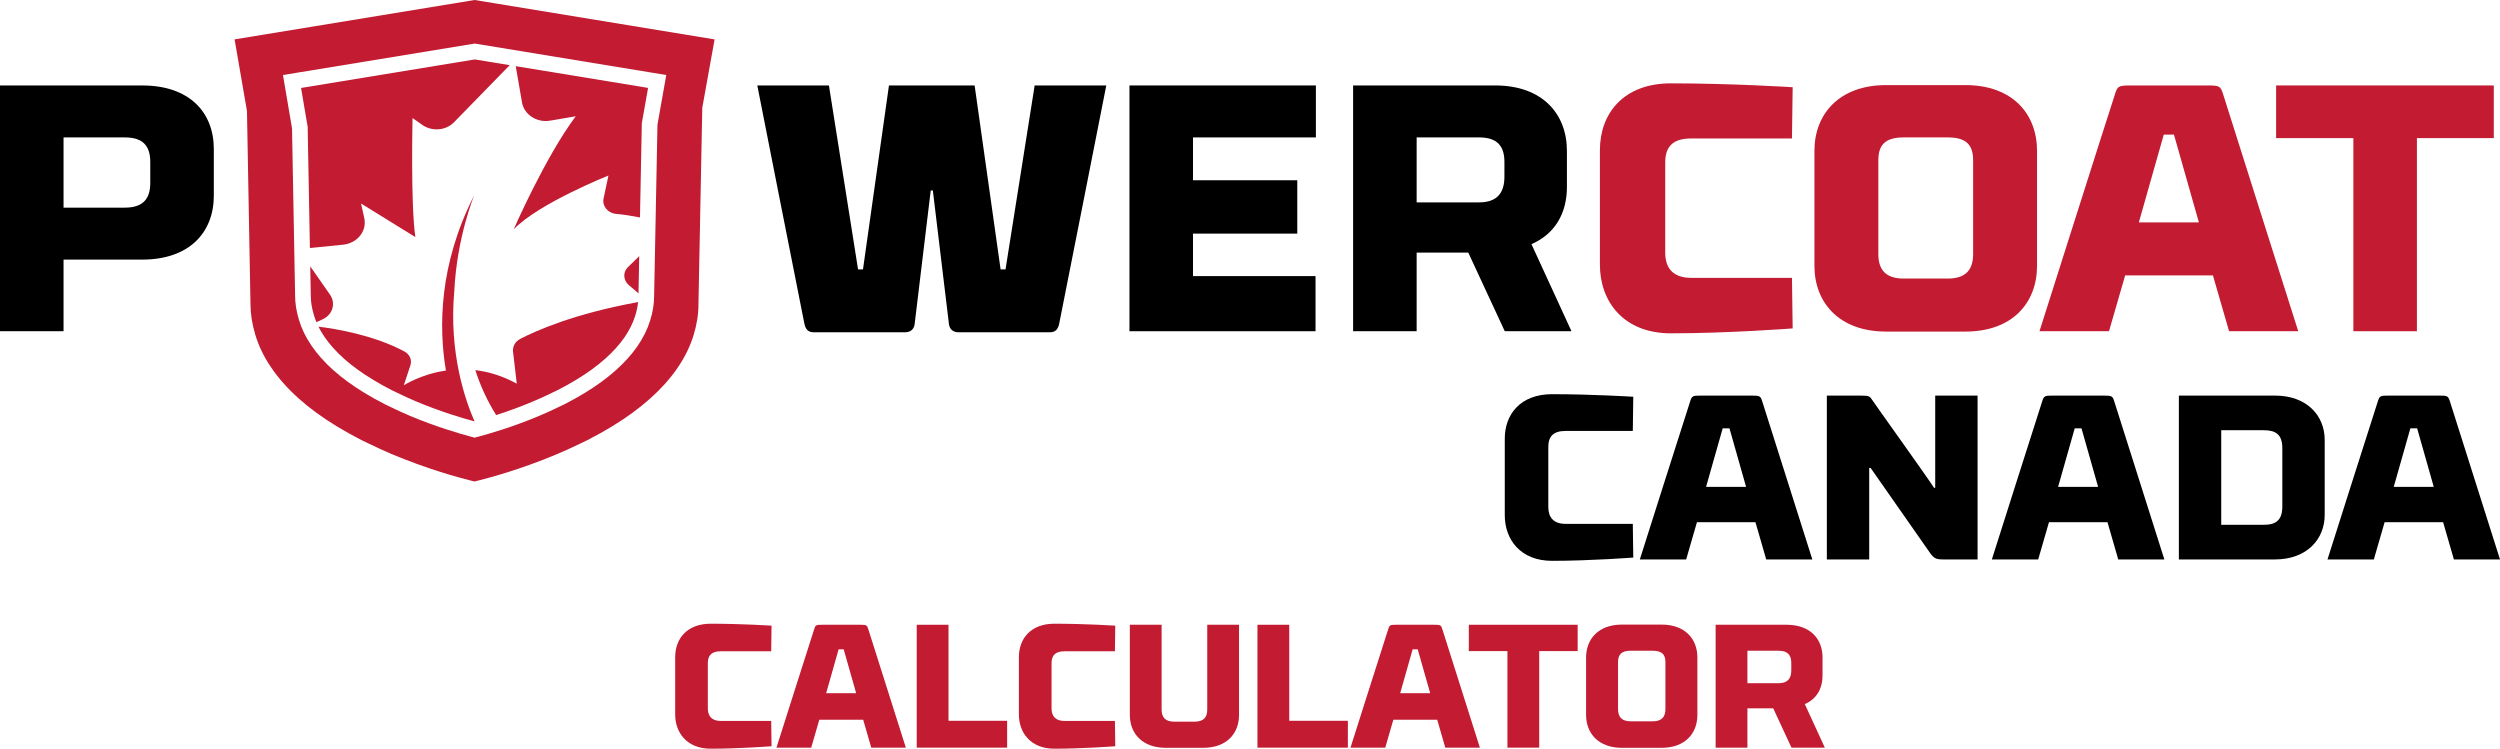
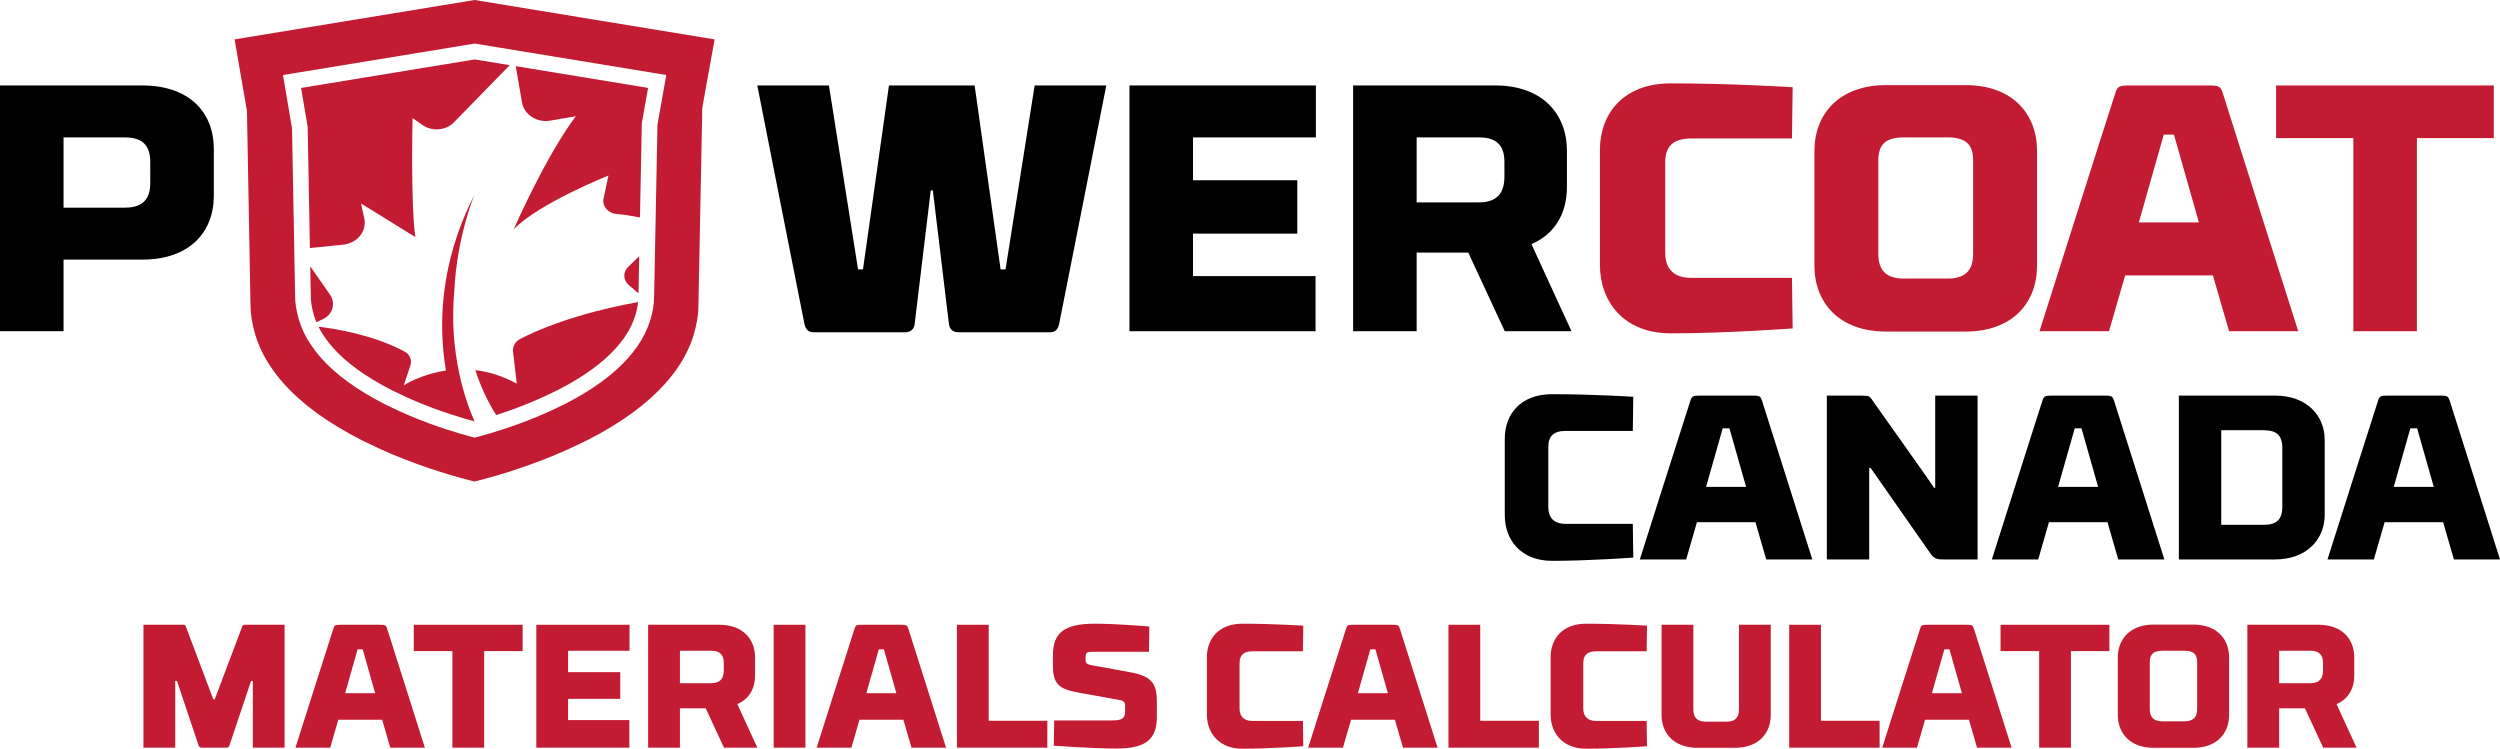
<svg xmlns="http://www.w3.org/2000/svg" version="1.1" id="svg2" xml:space="preserve" width="683.582" height="204.719" viewBox="0 0 683.582 204.719">
  <defs id="defs6" />
  <g id="g10" transform="matrix(1.333333,0,0,-1.333333,-290.4307,697.6256)">
    <flowRoot xml:space="preserve" id="flowRoot981" style="font-weight:bold;font-size:13.333px;line-height:150%;font-family:Arial;-inkscape-font-specification:'Arial Bold';text-align:end;writing-mode:lr-tb;text-anchor:end;fill:#000000;stroke-width:1.002;stroke-linejoin:round" transform="matrix(0.75,0,0,-0.75,0,606.17)">
      <flowRegion id="flowRegion983">
        <rect id="rect985" width="213.074" height="156.254" x="-553.993" y="-630.024" />
      </flowRegion>
      <flowPara id="flowPara987" />
    </flowRoot>
    <g aria-label="P       WERCOAT CANADA" transform="scale(1,-1)" style="font-style:normal;font-variant:normal;font-weight:bold;font-stretch:normal;font-size:72px;line-height:65%;font-family:'RBNo3.1';-inkscape-font-specification:'RBNo3.1 weight=453';text-align:end;writing-mode:lr-tb;text-anchor:end;fill:#000000;stroke:none;stroke-width:2.175;stroke-linejoin:round;stroke-miterlimit:4;stroke-dasharray:none;stroke-opacity:1" id="text999">
      <path d="m 230.855,-469.982 h 16.128 c 9.72,0 14.688,-5.616 14.688,-13.104 v -9.576 c 0,-7.488 -4.968,-13.032 -14.688,-13.032 h -29.16 v 50.4 h 13.032 z m 12.6,-10.656 h -12.6 v -14.4 h 12.6 c 3.744,0 5.184,1.8 5.184,5.04 v 4.32 c 0,3.168 -1.44,5.04 -5.184,5.04 z" style="font-size:72px;line-height:65%;text-align:end;text-anchor:end;fill:#000000;stroke:none;stroke-width:2.175;stroke-miterlimit:4;stroke-dasharray:none;stroke-opacity:1" id="path868" />
      <path d="m 424.03,-467.966 h -1.008 l -5.328,-37.728 h -17.568 l -5.328,37.728 h -1.008 l -5.976,-37.728 h -14.688 c 0,0 8.856,44.928 9.648,48.816 0.288,1.44 1.008,1.8 1.944,1.8 h 18.72 c 0.72,0 1.728,-0.288 1.944,-1.584 l 3.312,-27.504 h 0.432 l 3.312,27.504 c 0.216,1.296 1.224,1.584 1.944,1.584 h 18.72 c 0.936,0 1.656,-0.36 1.944,-1.8 0.792,-3.888 9.648,-48.816 9.648,-48.816 h -14.688 z" style="font-size:72px;line-height:65%;text-align:end;text-anchor:end;fill:#000000;stroke:none;stroke-width:2.175;stroke-miterlimit:4;stroke-dasharray:none;stroke-opacity:1" id="path870" />
      <path d="m 449.446,-455.294 h 38.16 v -11.304 h -25.128 v -8.712 h 21.384 v -10.944 h -21.384 v -8.784 h 25.2 v -10.656 h -38.232 z" style="font-size:72px;line-height:65%;text-align:end;text-anchor:end;fill:#000000;stroke:none;stroke-width:2.175;stroke-miterlimit:4;stroke-dasharray:none;stroke-opacity:1" id="path872" />
      <path d="m 508.342,-471.422 h 10.584 l 7.488,16.128 h 13.68 l -8.208,-17.856 c 4.824,-2.088 7.272,-6.336 7.272,-11.736 v -7.416 c 0,-7.488 -4.968,-13.392 -14.688,-13.392 h -29.16 v 50.4 h 13.032 z m 12.816,-10.296 h -12.816 v -13.32 h 12.816 c 3.744,0 5.184,1.8 5.184,5.04 v 3.024 c 0,3.24 -1.44,5.256 -5.184,5.256 z" style="font-size:72px;line-height:65%;text-align:end;text-anchor:end;fill:#000000;stroke:none;stroke-width:2.175;stroke-miterlimit:4;stroke-dasharray:none;stroke-opacity:1" id="path874" />
      <path d="m 585.454,-505.334 c 0,0 -12.528,-0.792 -24.984,-0.792 -9.72,0 -14.544,6.192 -14.544,13.68 v 23.544 c 0,7.488 4.824,14.04 14.544,14.04 11.736,0 24.984,-1.008 24.984,-1.008 l -0.144,-10.368 h -20.664 c -3.744,0 -5.328,-2.016 -5.328,-5.184 v -18.504 c 0,-3.24 1.584,-4.896 5.328,-4.896 h 20.664 z" style="line-height:65%;text-align:end;text-anchor:end;fill:#c21b32;fill-opacity:1" id="path876" />
      <path d="m 604.606,-455.222 h 16.272 c 9.72,0 14.688,-5.976 14.688,-13.464 v -23.616 c 0,-7.488 -4.968,-13.464 -14.688,-13.464 h -16.272 c -9.648,0 -14.688,5.976 -14.688,13.464 v 23.616 c 0,7.488 5.04,13.464 14.688,13.464 z m 3.6,-39.816 h 9.072 c 3.744,0 5.184,1.512 5.184,4.68 v 19.224 c 0,3.168 -1.44,5.04 -5.184,5.04 h -9.072 c -3.744,0 -5.184,-1.872 -5.184,-5.04 v -19.224 c 0,-3.168 1.44,-4.68 5.184,-4.68 z" style="line-height:65%;text-align:end;text-anchor:end;fill:#c21b32;fill-opacity:1" id="path878" />
      <path d="m 674.95,-455.294 h 14.184 c 0,0 -14.4,-45.36 -15.336,-48.384 -0.576,-1.944 -0.792,-2.016 -3.384,-2.016 h -15.552 c -2.592,0 -2.808,0.072 -3.384,2.016 -1.008,3.024 -15.408,48.384 -15.408,48.384 h 14.256 l 3.312,-11.448 h 18 z m -13.392,-40.32 h 2.088 l 5.112,18 h -12.312 z" style="line-height:65%;text-align:end;text-anchor:end;fill:#c21b32;fill-opacity:1" id="path880" />
      <path d="m 729.238,-505.694 h -44.64 v 10.8 h 15.84 v 39.6 h 13.032 v -39.6 h 15.768 z" style="line-height:65%;text-align:end;text-anchor:end;fill:#c21b32;fill-opacity:1" id="path882" />
      <path d="m 552.766,-441.854 c 0,0 -8.352,-0.528 -16.656,-0.528 -6.48,0 -9.696,4.128 -9.696,9.12 v 15.696 c 0,4.992 3.216,9.36 9.696,9.36 7.824,0 16.656,-0.672 16.656,-0.672 l -0.096,-6.912 h -13.776 c -2.496,0 -3.552,-1.344 -3.552,-3.456 v -12.336 c 0,-2.16 1.056,-3.264 3.552,-3.264 h 13.776 z" style="font-size:48px;line-height:65%;text-align:end;text-anchor:end;fill:#000000;stroke:none;stroke-width:2.175;stroke-miterlimit:4;stroke-dasharray:none;stroke-opacity:1" id="path884" />
      <path d="m 580.03,-408.494 h 9.456 c 0,0 -9.6,-30.24 -10.224,-32.256 -0.384,-1.296 -0.528,-1.344 -2.256,-1.344 h -10.368 c -1.728,0 -1.872,0.048 -2.256,1.344 -0.672,2.016 -10.272,32.256 -10.272,32.256 h 9.504 l 2.208,-7.632 h 12 z m -8.928,-26.88 h 1.392 l 3.408,12 h -8.208 z" style="font-size:48px;line-height:65%;text-align:end;text-anchor:end;fill:#000000;stroke:none;stroke-width:2.175;stroke-miterlimit:4;stroke-dasharray:none;stroke-opacity:1" id="path886" />
      <path d="m 623.374,-442.094 h -8.688 v 18.912 h -0.24 c -1.584,-2.448 -12.384,-17.52 -12.672,-18 -0.528,-0.72 -0.48,-0.912 -2.352,-0.912 h -6.96 v 33.6 h 8.688 v -18.768 h 0.288 l 12.144,17.376 c 0.816,1.152 1.248,1.392 2.688,1.392 h 7.104 z" style="font-size:48px;line-height:65%;text-align:end;text-anchor:end;fill:#000000;stroke:none;stroke-width:2.175;stroke-miterlimit:4;stroke-dasharray:none;stroke-opacity:1" id="path888" />
      <path d="m 652.222,-408.494 h 9.456 c 0,0 -9.6,-30.24 -10.224,-32.256 -0.384,-1.296 -0.528,-1.344 -2.256,-1.344 h -10.368 c -1.728,0 -1.872,0.048 -2.256,1.344 -0.672,2.016 -10.272,32.256 -10.272,32.256 h 9.504 l 2.208,-7.632 h 12 z m -8.928,-26.88 h 1.392 l 3.408,12 h -8.208 z" style="font-size:48px;line-height:65%;text-align:end;text-anchor:end;fill:#000000;stroke:none;stroke-width:2.175;stroke-miterlimit:4;stroke-dasharray:none;stroke-opacity:1" id="path890" />
      <path d="m 664.654,-408.494 h 19.728 c 6.48,0 10.176,-4.128 10.176,-9.12 v -15.408 c 0,-4.992 -3.696,-9.072 -10.176,-9.072 h -19.728 z m 21.216,-10.848 c 0,2.784 -1.296,3.744 -3.792,3.744 h -8.736 v -19.392 h 8.736 c 2.496,0 3.792,0.912 3.792,3.696 z" style="font-size:48px;line-height:65%;text-align:end;text-anchor:end;fill:#000000;stroke:none;stroke-width:2.175;stroke-miterlimit:4;stroke-dasharray:none;stroke-opacity:1" id="path892" />
      <path d="m 721.054,-408.494 h 9.456 c 0,0 -9.6,-30.24 -10.224,-32.256 -0.384,-1.296 -0.528,-1.344 -2.256,-1.344 h -10.368 c -1.728,0 -1.872,0.048 -2.256,1.344 -0.672,2.016 -10.272,32.256 -10.272,32.256 h 9.504 l 2.208,-7.632 h 12 z m -8.928,-26.88 h 1.392 l 3.408,12 h -8.208 z" style="font-size:48px;line-height:65%;text-align:end;text-anchor:end;fill:#000000;stroke:none;stroke-width:2.175;stroke-miterlimit:4;stroke-dasharray:none;stroke-opacity:1" id="path894" />
    </g>
    <g id="g1159" transform="translate(206.9123,160.3342)">
      <path id="path1145" style="fill:#c21b32;fill-opacity:1;fill-rule:nonzero;stroke:none;stroke-width:0.1" d="m 147.017,344.507 -1.276,-7.186 -0.686,-35.164 c 0,-1.612 -0.27,-3.263 -0.827,-5.047 -0.555,-1.778 -1.438,-3.547 -2.633,-5.277 -2.372,-3.407 -5.95,-6.584 -10.637,-9.455 -1.291,-0.79 -2.718,-1.584 -4.273,-2.381 -0.206,-0.104 -0.407,-0.198 -0.588,-0.285 l -0.604,-0.289 c -1.573,-0.761 -2.96,-1.39 -4.236,-1.918 -5.242,-2.191 -9.924,-3.551 -12.248,-4.165 l -0.772,-0.208 -0.769,0.208 c -2.425,0.646 -7.287,2.068 -12.635,4.33 -1.354,0.581 -2.592,1.148 -3.737,1.711 l -0.94,0.447 -0.318,0.155 c -1.395,0.711 -2.747,1.463 -4.132,2.302 -4.902,2.964 -8.6,6.27 -10.975,9.803 -1.128,1.652 -1.978,3.41 -2.519,5.226 -0.525,1.763 -0.782,3.382 -0.782,4.894 l -0.633,34.352 -1.352,7.964 -0.504,2.976 2.976,0.488 35.867,5.886 0.488,0.081 0.485,-0.081 35.79,-5.88 3.002,-0.491 z m -38.774,18.378 -49.223,-8.076 2.539,-14.696 0.719,-39.628 c 0,-1.961 0.326,-4.004 0.983,-6.238 0.705,-2.326 1.783,-4.565 3.205,-6.638 2.981,-4.447 7.566,-8.556 13.623,-12.219 1.653,-0.991 3.278,-1.899 5.045,-2.803 0.509,-0.25 0.995,-0.479 1.462,-0.697 1.377,-0.675 2.845,-1.346 4.5,-2.066 7.294,-3.071 13.728,-4.833 16.161,-5.441 l 0.944,-0.24 0.948,0.234 c 2.347,0.592 8.572,2.275 15.687,5.251 1.569,0.647 3.235,1.404 5.127,2.319 0.206,0.106 0.418,0.199 0.624,0.301 0.237,0.112 0.48,0.222 0.773,0.373 1.895,0.964 3.642,1.944 5.191,2.898 5.786,3.534 10.227,7.491 13.195,11.759 1.505,2.169 2.636,4.425 3.356,6.723 0.699,2.273 1.041,4.373 1.041,6.358 l 0.787,40.423 2.527,14.023 -49.216,8.08" />
      <path id="path1147" style="fill:#c21b32;fill-opacity:1;fill-rule:nonzero;stroke:none;stroke-width:0.1" d="m 85.611,318.171 -0.666,2.983 11.146,-6.89 c -0.985,6.627 -0.575,24.408 -0.575,24.408 l 1.971,-1.386 c 2.008,-1.413 4.849,-1.191 6.509,0.509 l 11.443,11.725 -7.166,1.177 -35.623,-5.848 1.355,-7.971 0.46,-24.856 6.793,0.683 c 2.943,0.296 4.947,2.812 4.354,5.466" />
      <path id="path1149" style="fill:#c21b32;fill-opacity:1;fill-rule:nonzero;stroke:none;stroke-width:0.1" d="m 104.072,303.17 c 0.54,11.167 4.1,19.689 4.1,19.689 -7.244,-14.197 -7.309,-27.076 -5.815,-35.966 -5.208,-0.761 -8.637,-3.026 -8.637,-3.026 l 1.362,4.125 c 0.351,1.061 -0.142,2.223 -1.202,2.795 -6.271,3.378 -14.092,4.669 -17.66,5.107 0.335,-0.678 0.723,-1.342 1.165,-1.988 2.127,-3.166 5.487,-6.154 9.982,-8.87 1.322,-0.797 2.606,-1.513 3.933,-2.189 l 0.253,-0.121 c 0.287,-0.14 0.594,-0.286 0.909,-0.435 1.149,-0.564 2.338,-1.11 3.642,-1.669 5.104,-2.156 9.764,-3.526 12.127,-4.158 -1.848,4.187 -5.308,13.986 -4.159,26.706" />
      <path id="path1151" style="fill:#c21b32;fill-opacity:1;fill-rule:nonzero;stroke:none;stroke-width:0.1" d="m 123.717,338.141 5.261,0.899 c -6.294,-8.433 -12.714,-23.174 -12.714,-23.174 5.102,5.303 19.427,11.026 19.427,11.026 l -1.007,-4.73 c -0.322,-1.516 0.867,-2.986 2.563,-3.138 1.571,-0.14 3.275,-0.413 4.907,-0.731 l 0.377,19.325 1.285,7.241 -27.14,4.458 1.29,-7.458 c 0.43,-2.487 3.047,-4.179 5.751,-3.718" />
      <path id="path1153" style="fill:#c21b32;fill-opacity:1;fill-rule:nonzero;stroke:none;stroke-width:0.1" d="m 139.865,304.419 1.986,-1.692 0.149,7.623 c -0.87,-0.817 -1.667,-1.597 -2.329,-2.258 -1.052,-1.049 -0.964,-2.687 0.194,-3.673" />
      <path id="path1155" style="fill:#c21b32;fill-opacity:1;fill-rule:nonzero;stroke:none;stroke-width:0.1" d="m 78.585,302.459 -4.05,5.804 0.111,-5.996 c 0,-1.255 0.212,-2.573 0.646,-4.033 0.143,-0.48 0.316,-0.954 0.511,-1.424 l 1.341,0.632 c 2.004,0.945 2.668,3.259 1.441,5.017" />
      <path id="path1157" style="fill:#c21b32;fill-opacity:1;fill-rule:nonzero;stroke:none;stroke-width:0.1" d="m 116.122,290.765 0.763,-6.559 c -2.967,1.629 -5.842,2.456 -8.499,2.773 1.006,-3.116 2.397,-6.221 4.276,-9.214 2.125,0.684 4.662,1.581 7.355,2.71 1.226,0.505 2.558,1.108 4.074,1.843 0.203,0.102 0.417,0.2 0.63,0.302 0.18,0.084 0.351,0.166 0.527,0.254 1.454,0.744 2.811,1.502 4.031,2.249 4.306,2.635 7.56,5.51 9.679,8.549 1.003,1.45 1.742,2.933 2.199,4.397 0.316,1.011 0.518,1.958 0.615,2.87 -13.193,-2.4 -21.017,-5.902 -24.19,-7.561 -1.011,-0.529 -1.584,-1.547 -1.46,-2.613" />
    </g>
-     <g aria-label="CALCULATOR" transform="scale(1,-1)" style="font-style:normal;font-variant:normal;font-weight:bold;font-stretch:normal;font-size:36px;line-height:70%;font-family:'RBNo3.1';-inkscape-font-specification:'RBNo3.1 weight=453';text-align:end;writing-mode:lr-tb;text-anchor:end;fill:#c21b32;fill-opacity:1;stroke:none;stroke-width:2.175;stroke-linejoin:round;stroke-miterlimit:4;stroke-dasharray:none;stroke-opacity:1" id="text843">
-       <path d="m 376.049,-394.916 c 0,0 -6.264,-0.396 -12.492,-0.396 -4.86,0 -7.272,3.096 -7.272,6.84 v 11.772 c 0,3.744 2.412,7.02 7.272,7.02 5.868,0 12.492,-0.504 12.492,-0.504 l -0.072,-5.184 h -10.332 c -1.872,0 -2.664,-1.008 -2.664,-2.592 v -9.252 c 0,-1.62 0.792,-2.448 2.664,-2.448 h 10.332 z" style="stroke-width:2.175" id="path847" />
-       <path d="m 396.496,-369.896 h 7.092 c 0,0 -7.2,-22.68 -7.668,-24.192 -0.288,-0.972 -0.396,-1.008 -1.692,-1.008 h -7.776 c -1.296,0 -1.404,0.036 -1.692,1.008 -0.504,1.512 -7.704,24.192 -7.704,24.192 h 7.128 l 1.656,-5.724 h 9 z m -6.696,-20.16 h 1.044 l 2.556,9 h -6.156 z" style="stroke-width:2.175" id="path849" />
-       <path d="m 405.82,-369.896 h 18.54 v -5.508 h -12.024 v -19.692 h -6.516 z" style="stroke-width:2.175" id="path851" />
-       <path d="m 446.536,-394.916 c 0,0 -6.264,-0.396 -12.492,-0.396 -4.86,0 -7.272,3.096 -7.272,6.84 v 11.772 c 0,3.744 2.412,7.02 7.272,7.02 5.868,0 12.492,-0.504 12.492,-0.504 l -0.072,-5.184 h -10.332 c -1.872,0 -2.664,-1.008 -2.664,-2.592 v -9.252 c 0,-1.62 0.792,-2.448 2.664,-2.448 h 10.332 z" style="stroke-width:2.175" id="path853" />
-       <path d="m 456.04,-377.744 v -17.352 h -6.516 v 18.504 c 0,3.744 2.52,6.732 7.38,6.732 h 7.668 c 4.86,0 7.344,-2.988 7.344,-6.732 v -18.504 h -6.516 v 17.352 c 0,1.62 -0.72,2.52 -2.592,2.52 h -4.176 c -1.872,0 -2.592,-0.9 -2.592,-2.52 z" style="stroke-width:2.175" id="path855" />
-       <path d="m 475.696,-369.896 h 18.54 v -5.508 h -12.024 v -19.692 h -6.516 z" style="stroke-width:2.175" id="path857" />
-       <path d="m 514.216,-369.896 h 7.092 c 0,0 -7.2,-22.68 -7.668,-24.192 -0.288,-0.972 -0.396,-1.008 -1.692,-1.008 h -7.776 c -1.296,0 -1.404,0.036 -1.692,1.008 -0.504,1.512 -7.704,24.192 -7.704,24.192 h 7.128 l 1.656,-5.724 h 9 z m -6.696,-20.16 h 1.044 l 2.556,9 h -6.156 z" style="stroke-width:2.175" id="path859" />
-       <path d="m 541.36,-395.096 h -22.32 v 5.4 h 7.92 v 19.8 h 6.516 v -19.8 h 7.884 z" style="stroke-width:2.175" id="path861" />
-       <path d="m 550.432,-369.86 h 8.136 c 4.86,0 7.344,-2.988 7.344,-6.732 v -11.808 c 0,-3.744 -2.484,-6.732 -7.344,-6.732 h -8.136 c -4.824,0 -7.344,2.988 -7.344,6.732 v 11.808 c 0,3.744 2.52,6.732 7.344,6.732 z m 1.8,-19.908 h 4.536 c 1.872,0 2.592,0.756 2.592,2.34 v 9.612 c 0,1.584 -0.72,2.52 -2.592,2.52 h -4.536 c -1.872,0 -2.592,-0.936 -2.592,-2.52 v -9.612 c 0,-1.584 0.72,-2.34 2.592,-2.34 z" style="stroke-width:2.175" id="path863" />
-       <path d="m 576.172,-377.96 h 5.292 l 3.744,8.064 h 6.84 l -4.104,-8.928 c 2.412,-1.044 3.636,-3.168 3.636,-5.868 v -3.708 c 0,-3.744 -2.484,-6.696 -7.344,-6.696 h -14.58 v 25.2 h 6.516 z m 6.408,-5.148 h -6.408 v -6.66 h 6.408 c 1.872,0 2.592,0.9 2.592,2.52 v 1.512 c 0,1.62 -0.72,2.628 -2.592,2.628 z" style="stroke-width:2.175" id="path865" />
+     <g aria-label="MATERIALS CALCULATOR" transform="scale(1,-1)" style="font-style:normal;font-variant:normal;font-weight:bold;font-stretch:normal;font-size:36px;line-height:70%;font-family:'RBNo3.1';-inkscape-font-specification:'RBNo3.1 weight=453';text-align:end;writing-mode:lr-tb;text-anchor:end;fill:#c21b32;fill-opacity:1;stroke:none;stroke-width:2.175;stroke-linejoin:round;stroke-miterlimit:4;stroke-dasharray:none;stroke-opacity:1" id="text852">
+       <path d="m 261.857,-379.796 h -0.288 l -5.652,-14.976 c 0,0 -0.072,-0.324 -0.432,-0.324 h -8.244 v 25.2 h 6.516 v -13.68 h 0.36 l 4.428,13.212 c 0,0 0.108,0.468 0.576,0.468 h 5.22 c 0.432,0 0.54,-0.468 0.54,-0.468 l 4.428,-13.212 h 0.36 v 13.68 h 6.516 v -25.2 h -8.244 c -0.36,0 -0.432,0.324 -0.432,0.324 z" style="fill:#c21b32;fill-opacity:1;stroke-width:2.175" id="path854" />
+       <path d="m 297.857,-369.896 h 7.092 c 0,0 -7.2,-22.68 -7.668,-24.192 -0.288,-0.972 -0.396,-1.008 -1.692,-1.008 h -7.776 c -1.296,0 -1.404,0.036 -1.692,1.008 -0.504,1.512 -7.704,24.192 -7.704,24.192 h 7.128 l 1.656,-5.724 h 9 z m -6.696,-20.16 h 1.044 l 2.556,9 h -6.156 z" style="fill:#c21b32;fill-opacity:1;stroke-width:2.175" id="path856" />
+       <path d="m 325.001,-395.096 h -22.32 v 5.4 h 7.92 v 19.8 h 6.516 v -19.8 h 7.884 z" style="fill:#c21b32;fill-opacity:1;stroke-width:2.175" id="path858" />
+       <path d="m 327.809,-369.896 h 19.08 v -5.652 h -12.564 v -4.356 h 10.692 v -5.472 h -10.692 v -4.392 h 12.6 v -5.328 h -19.116 z" style="fill:#c21b32;fill-opacity:1;stroke-width:2.175" id="path860" />
+       <path d="m 357.257,-377.96 h 5.292 l 3.744,8.064 h 6.84 l -4.104,-8.928 c 2.412,-1.044 3.636,-3.168 3.636,-5.868 v -3.708 c 0,-3.744 -2.484,-6.696 -7.344,-6.696 h -14.58 v 25.2 h 6.516 z m 6.408,-5.148 h -6.408 v -6.66 h 6.408 c 1.872,0 2.592,0.9 2.592,2.52 v 1.512 c 0,1.62 -0.72,2.628 -2.592,2.628 z" style="fill:#c21b32;fill-opacity:1;stroke-width:2.175" id="path862" />
+       <path d="m 382.997,-395.096 h -6.516 v 25.2 h 6.516 z" style="fill:#c21b32;fill-opacity:1;stroke-width:2.175" id="path864" />
+       <path d="m 404.741,-369.896 h 7.092 c 0,0 -7.2,-22.68 -7.668,-24.192 -0.288,-0.972 -0.396,-1.008 -1.692,-1.008 h -7.776 c -1.296,0 -1.404,0.036 -1.692,1.008 -0.504,1.512 -7.704,24.192 -7.704,24.192 h 7.128 l 1.656,-5.724 h 9 z m -6.696,-20.16 h 1.044 l 2.556,9 h -6.156 z" style="fill:#c21b32;fill-opacity:1;stroke-width:2.175" id="path866" />
+       <path d="m 414.065,-369.896 h 18.54 v -5.508 h -12.024 v -19.692 h -6.516 z" style="fill:#c21b32;fill-opacity:1;stroke-width:2.175" id="path869" />
+       <path d="m 453.52,-394.736 c 0,0 -6.372,-0.576 -11.232,-0.576 -6.372,0 -8.532,1.98 -8.532,6.48 v 2.304 c 0,4.5 2.232,4.824 6.948,5.652 0.576,0.108 6.048,1.08 6.912,1.26 0.828,0.144 0.936,0.648 0.936,1.188 v 1.08 c 0,1.512 -0.684,1.872 -2.7,1.872 h -11.844 l -0.072,5.184 c 0,0 7.884,0.576 12.744,0.576 6.372,0.036 8.388,-2.088 8.388,-6.552 v -3.024 c 0,-3.528 -0.864,-5.184 -5.184,-6.012 -0.828,-0.144 -8.064,-1.476 -8.064,-1.476 -0.972,-0.18 -1.368,-0.36 -1.368,-1.044 v -0.468 c 0,-1.188 0.252,-1.26 1.584,-1.26 h 11.412 z" style="fill:#c21b32;fill-opacity:1;stroke-width:2.175" id="path871" />
+       <path d="m 485.092,-394.916 c 0,0 -6.264,-0.396 -12.492,-0.396 -4.86,0 -7.272,3.096 -7.272,6.84 v 11.772 c 0,3.744 2.412,7.02 7.272,7.02 5.868,0 12.492,-0.504 12.492,-0.504 l -0.072,-5.184 h -10.332 c -1.872,0 -2.664,-1.008 -2.664,-2.592 v -9.252 c 0,-1.62 0.792,-2.448 2.664,-2.448 h 10.332 z" style="fill:#c21b32;fill-opacity:1;stroke-width:2.175" id="path873" />
+       <path d="m 505.54,-369.896 h 7.092 c 0,0 -7.2,-22.68 -7.668,-24.192 -0.288,-0.972 -0.396,-1.008 -1.692,-1.008 h -7.776 c -1.296,0 -1.404,0.036 -1.692,1.008 -0.504,1.512 -7.704,24.192 -7.704,24.192 h 7.128 l 1.656,-5.724 h 9 z m -6.696,-20.16 h 1.044 l 2.556,9 h -6.156 z" style="fill:#c21b32;fill-opacity:1;stroke-width:2.175" id="path875" />
+       <path d="m 514.864,-369.896 h 18.54 v -5.508 h -12.024 v -19.692 h -6.516 z" style="fill:#c21b32;fill-opacity:1;stroke-width:2.175" id="path877" />
+       <path d="m 555.58,-394.916 c 0,0 -6.264,-0.396 -12.492,-0.396 -4.86,0 -7.272,3.096 -7.272,6.84 v 11.772 c 0,3.744 2.412,7.02 7.272,7.02 5.868,0 12.492,-0.504 12.492,-0.504 l -0.072,-5.184 h -10.332 c -1.872,0 -2.664,-1.008 -2.664,-2.592 v -9.252 c 0,-1.62 0.792,-2.448 2.664,-2.448 h 10.332 z" style="fill:#c21b32;fill-opacity:1;stroke-width:2.175" id="path879" />
+       <path d="m 565.084,-377.744 v -17.352 h -6.516 v 18.504 c 0,3.744 2.52,6.732 7.38,6.732 h 7.668 c 4.86,0 7.344,-2.988 7.344,-6.732 v -18.504 h -6.516 v 17.352 c 0,1.62 -0.72,2.52 -2.592,2.52 h -4.176 c -1.872,0 -2.592,-0.9 -2.592,-2.52 z" style="fill:#c21b32;fill-opacity:1;stroke-width:2.175" id="path881" />
+       <path d="m 584.74,-369.896 h 18.54 v -5.508 h -12.024 v -19.692 h -6.516 z" style="fill:#c21b32;fill-opacity:1;stroke-width:2.175" id="path883" />
+       <path d="m 623.26,-369.896 h 7.092 c 0,0 -7.2,-22.68 -7.668,-24.192 -0.288,-0.972 -0.396,-1.008 -1.692,-1.008 h -7.776 c -1.296,0 -1.404,0.036 -1.692,1.008 -0.504,1.512 -7.704,24.192 -7.704,24.192 h 7.128 l 1.656,-5.724 h 9 z m -6.696,-20.16 h 1.044 l 2.556,9 h -6.156 z" style="fill:#c21b32;fill-opacity:1;stroke-width:2.175" id="path885" />
+       <path d="m 650.404,-395.096 h -22.32 v 5.4 h 7.92 v 19.8 h 6.516 v -19.8 h 7.884 z" style="fill:#c21b32;fill-opacity:1;stroke-width:2.175" id="path887" />
+       <path d="m 659.476,-369.86 h 8.136 c 4.86,0 7.344,-2.988 7.344,-6.732 v -11.808 c 0,-3.744 -2.484,-6.732 -7.344,-6.732 h -8.136 c -4.824,0 -7.344,2.988 -7.344,6.732 v 11.808 c 0,3.744 2.52,6.732 7.344,6.732 z m 1.8,-19.908 h 4.536 c 1.872,0 2.592,0.756 2.592,2.34 v 9.612 c 0,1.584 -0.72,2.52 -2.592,2.52 h -4.536 c -1.872,0 -2.592,-0.936 -2.592,-2.52 v -9.612 c 0,-1.584 0.72,-2.34 2.592,-2.34 z" style="fill:#c21b32;fill-opacity:1;stroke-width:2.175" id="path889" />
+       <path d="m 685.216,-377.96 h 5.292 l 3.744,8.064 h 6.84 l -4.104,-8.928 c 2.412,-1.044 3.636,-3.168 3.636,-5.868 v -3.708 c 0,-3.744 -2.484,-6.696 -7.344,-6.696 h -14.58 v 25.2 h 6.516 z m 6.408,-5.148 h -6.408 v -6.66 h 6.408 c 1.872,0 2.592,0.9 2.592,2.52 v 1.512 c 0,1.62 -0.72,2.628 -2.592,2.628 z" style="fill:#c21b32;fill-opacity:1;stroke-width:2.175" id="path891" />
    </g>
  </g>
</svg>
